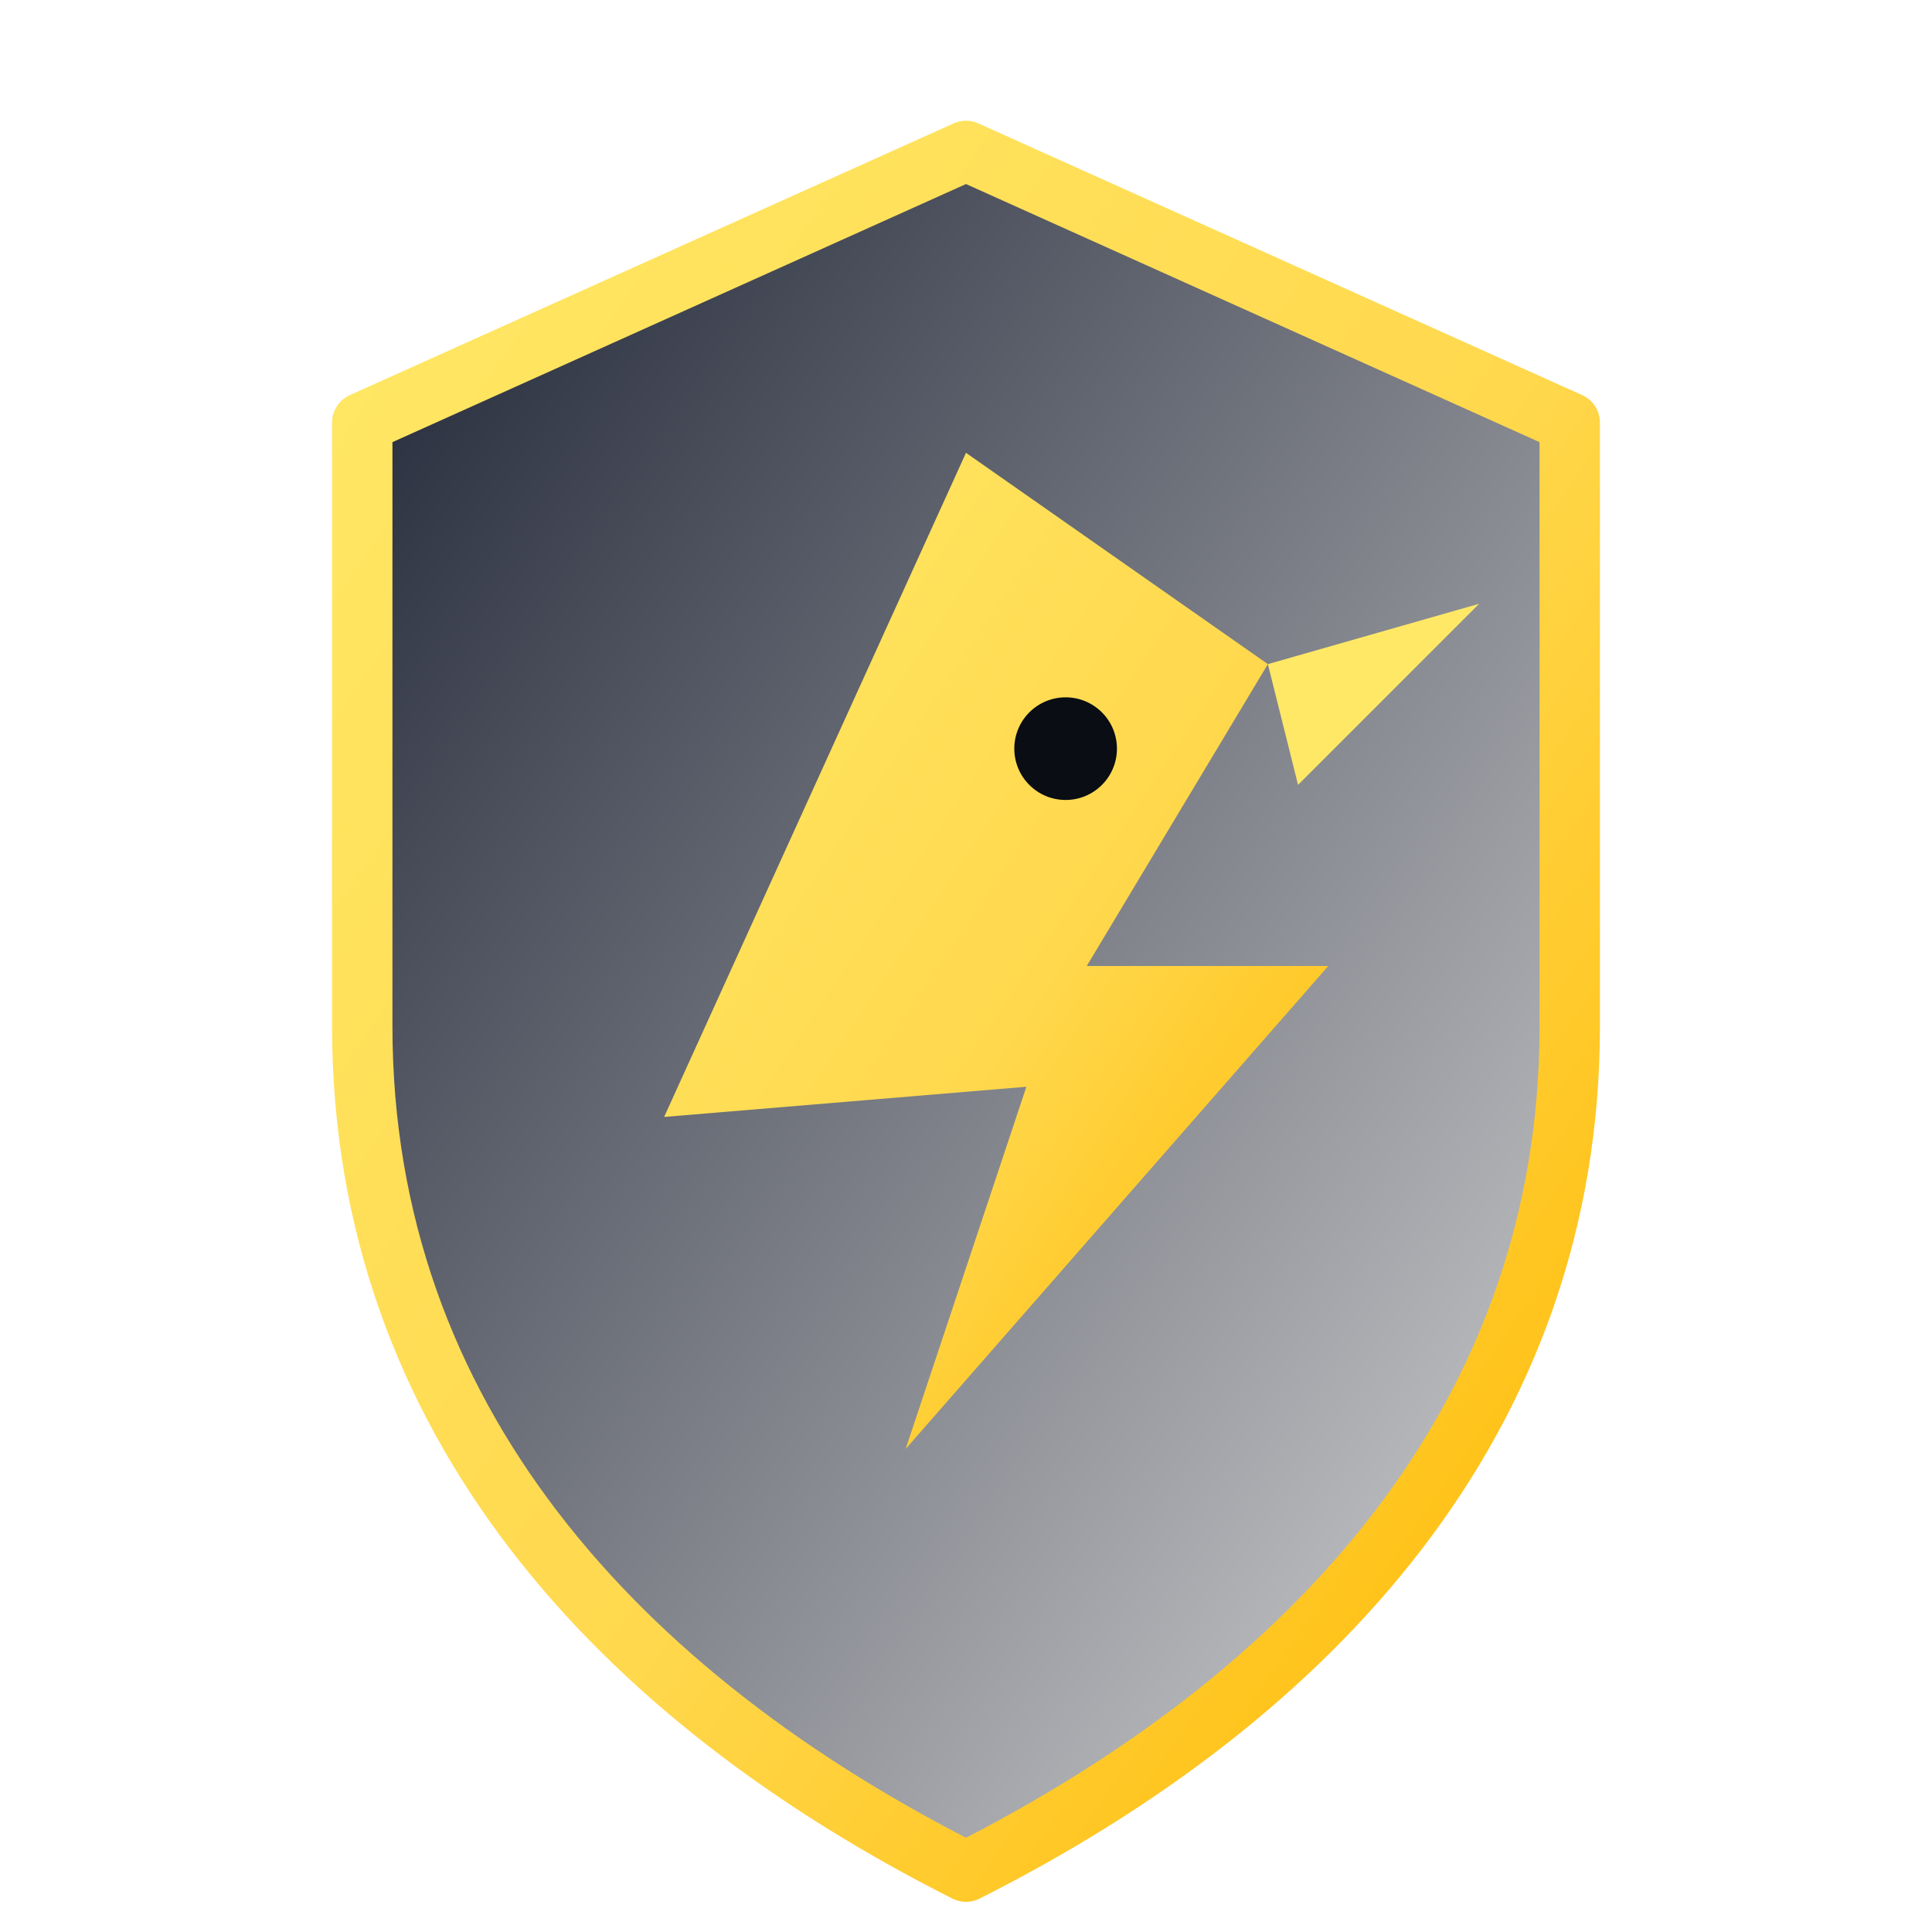
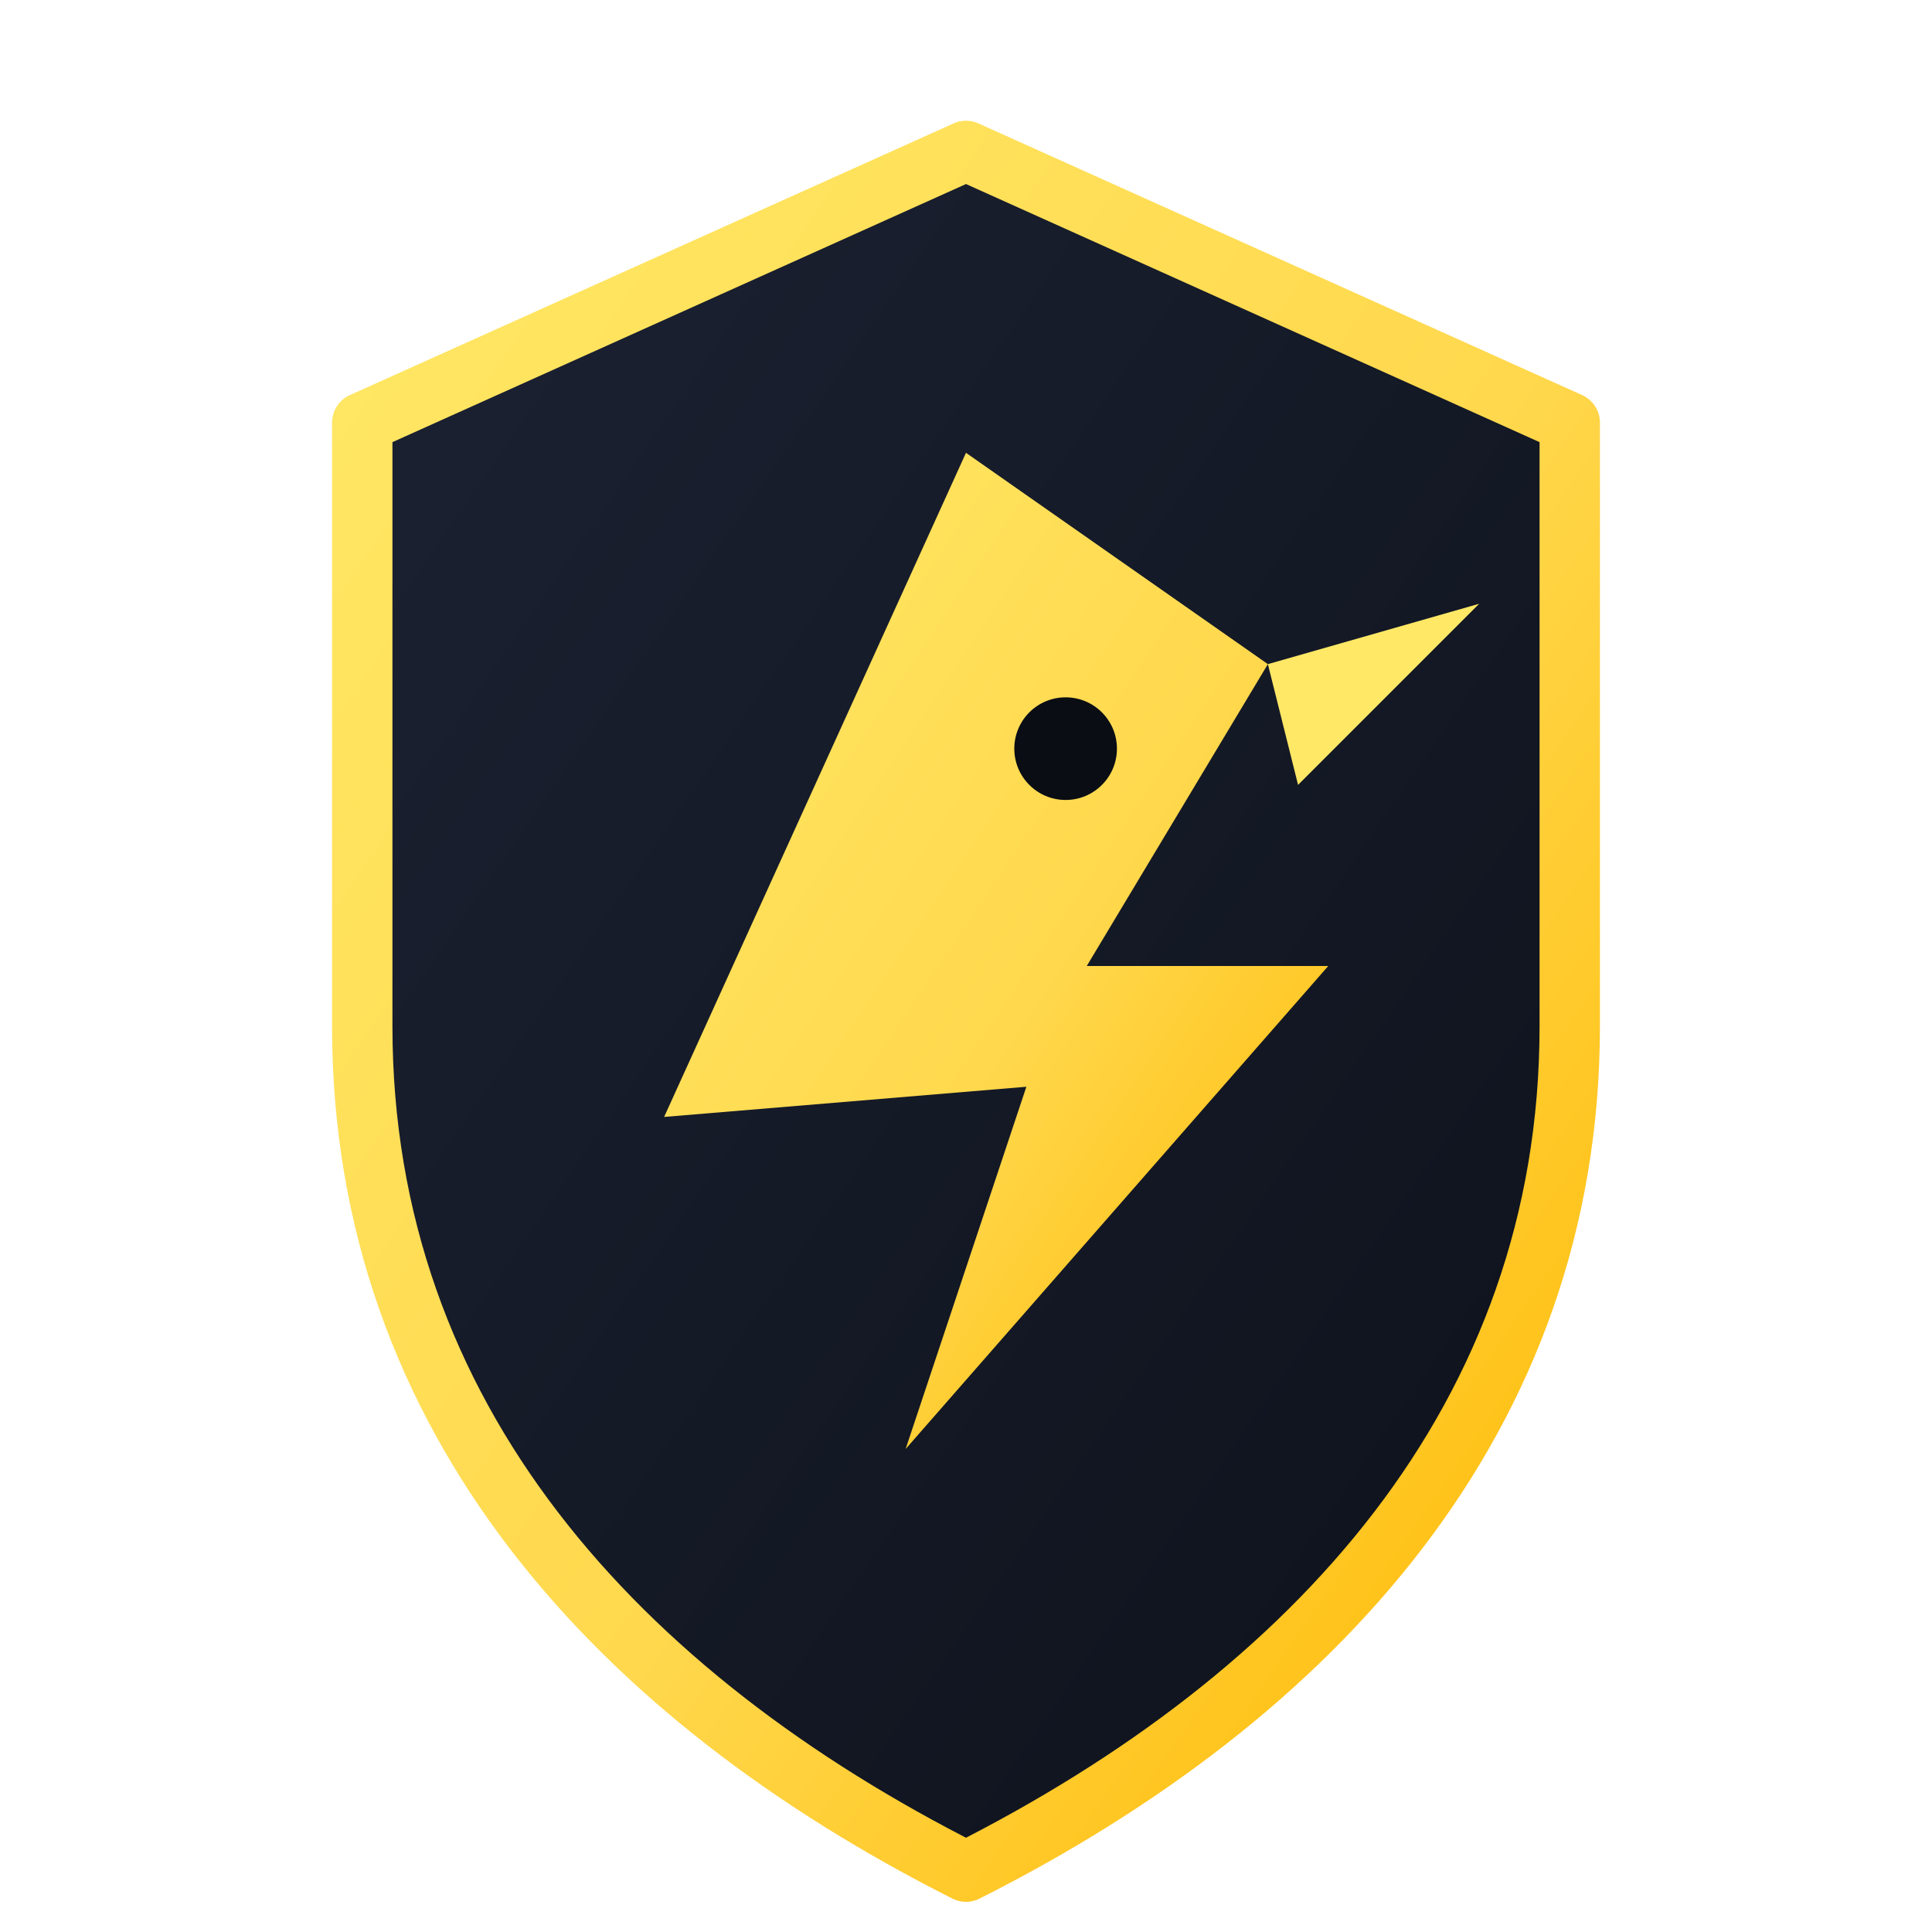
<svg xmlns="http://www.w3.org/2000/svg" viewBox="0 0 64 64" fill="none">
  <defs>
    <linearGradient id="fav-yellow" x1="0" y1="0" x2="1" y2="1">
      <stop offset="0%" stop-color="#FFE866" />
      <stop offset="55%" stop-color="#FFD84D" />
      <stop offset="100%" stop-color="#FFB800" />
    </linearGradient>
    <linearGradient id="fav-dark" x1="0" y1="0" x2="1" y2="1">
      <stop offset="0%" stop-color="#1C2233" />
-       <stop offset="100%" stop-color="#d7d7d7" />
+       <stop offset="100%" stop-color="#0D111A" />
    </linearGradient>
  </defs>
  <path d="M32 5 L52 14 L52 34 C52 47 43.5 56.2 32 62 C20.5 56.2 12 47 12 34 L12 14 Z" fill="url(#fav-dark)" stroke="url(#fav-yellow)" stroke-width="2" stroke-linejoin="round" />
  <path d="M22 37 L32 15 L42 22 L36 32 L44 32 L30 48 L34 36 Z" fill="url(#fav-yellow)" />
  <path d="M42 22 L49 20 L43 26 Z" fill="#FFE866" />
  <circle cx="35.3" cy="24.8" r="1.7" fill="#0A0D14" />
</svg>
